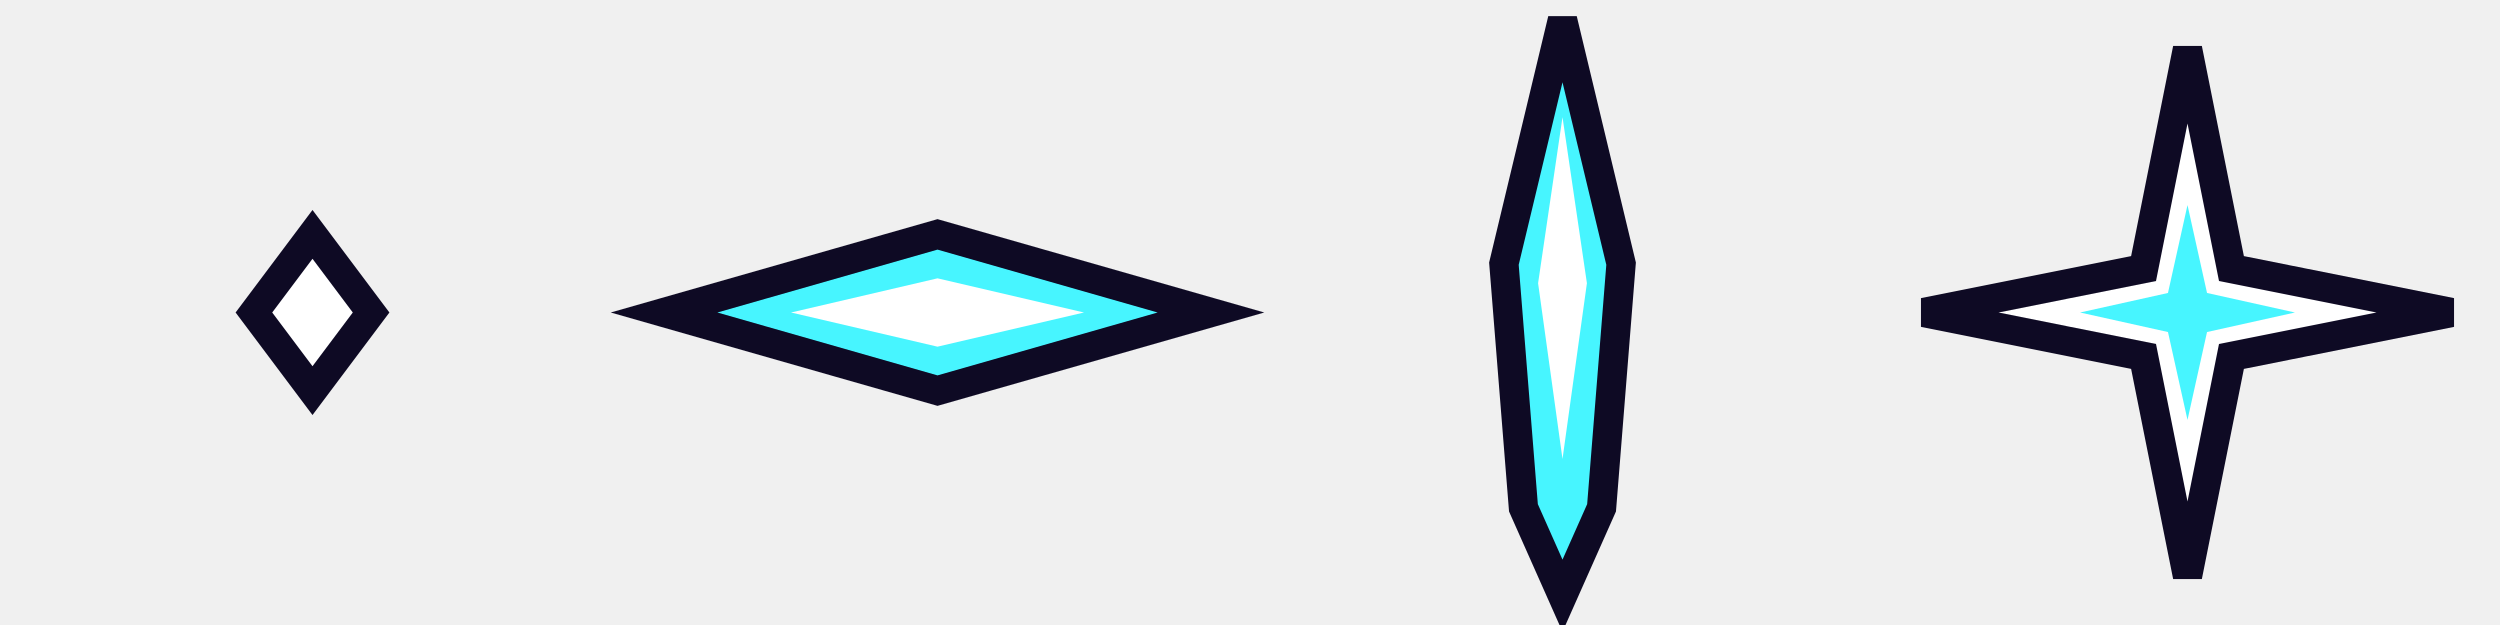
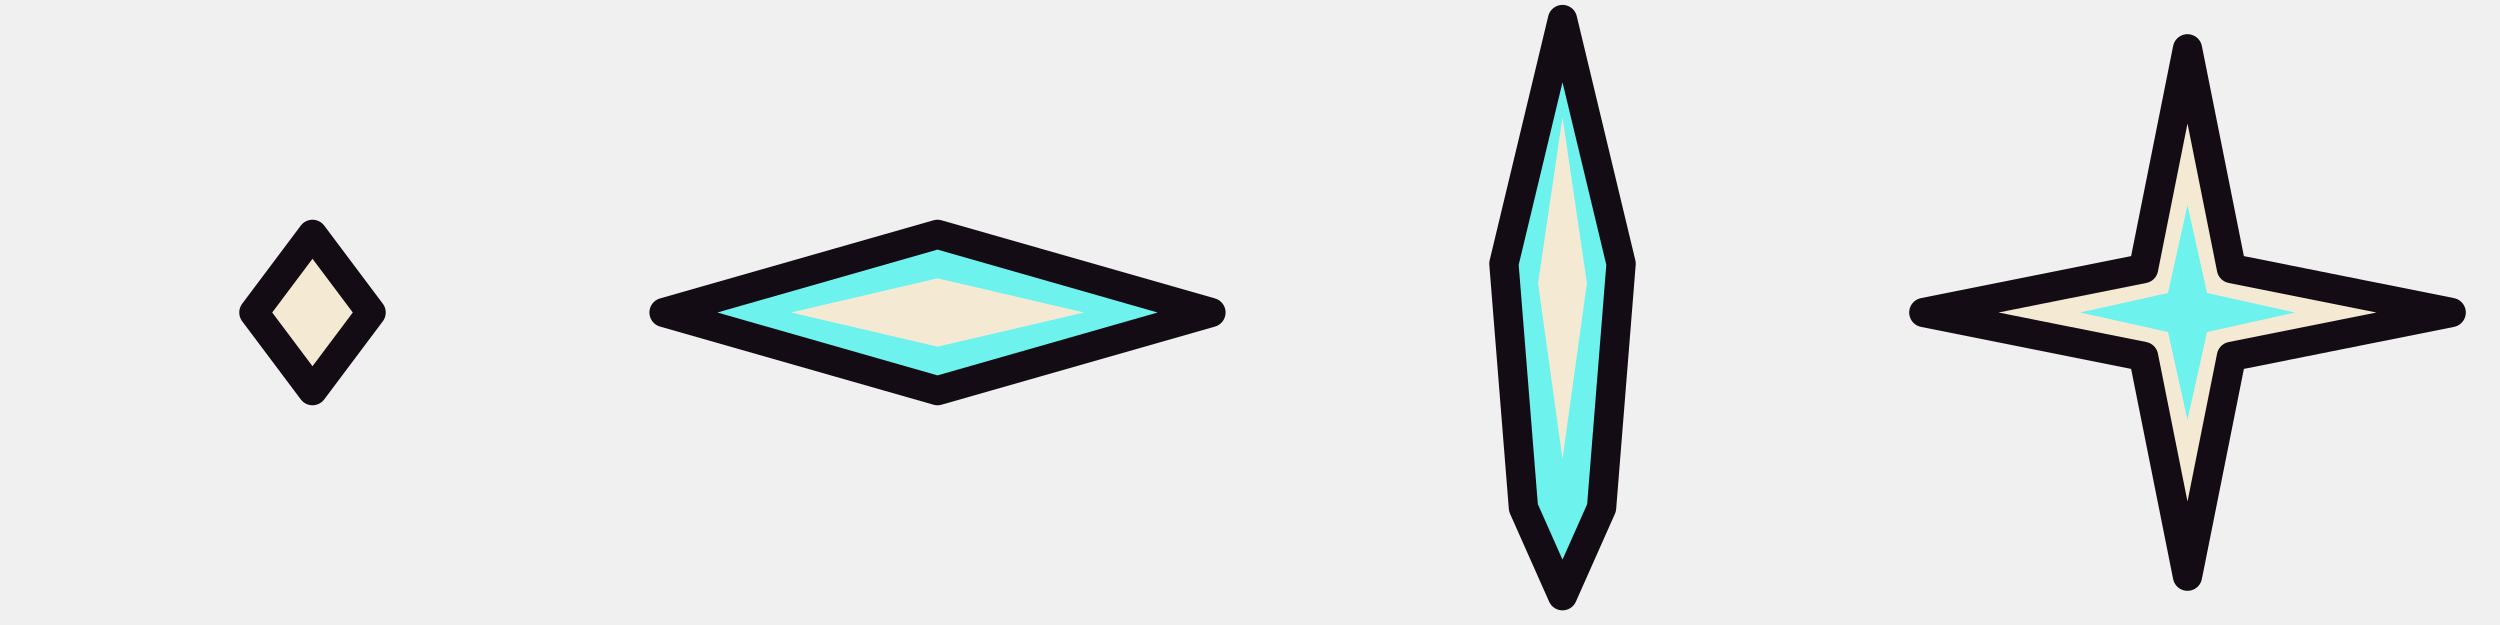
<svg xmlns="http://www.w3.org/2000/svg" width="512" height="128" viewBox="0 0 512 128">
  <g transform="translate(64,64)">
-     <polygon points="0,-16 12,0 0,16 -12,0" fill="#FFFFFF" stroke="#0E0A24" stroke-width="6" stroke-linejoin="miter" />
+     <polygon points="0,-16 12,0 0,16 -12,0" fill="#F4EAD4" stroke="#140C14" stroke-width="6" stroke-linejoin="round" />
  </g>
  <g transform="translate(192,64)">
-     <polygon points="-56,0 -14,-12 0,-16 14,-12 56,0 14,12 0,16 -14,12" fill="#47F5FF" stroke="#0E0A24" stroke-width="6" stroke-linejoin="miter" />
-     <polygon points="-30,0 0,-7 30,0 0,7" fill="#FFFFFF" />
+     <polygon points="-56,0 -14,-12 0,-16 14,-12 56,0 14,12 0,16 -14,12" fill="#6EF2EE" stroke="#140C14" stroke-width="6" stroke-linejoin="round" />
+     <polygon points="-30,0 0,-7 30,0 0,7" fill="#F4EAD4" />
  </g>
  <g transform="translate(320,64)">
-     <polygon points="0,-60 12,-10 8,40 0,58 -8,40 -12,-10" fill="#47F5FF" stroke="#0E0A24" stroke-width="6" stroke-linejoin="miter" />
-     <polygon points="0,-40 5,-6 0,30 -5,-6" fill="#FFFFFF" />
+     <polygon points="0,-60 12,-10 8,40 0,58 -8,40 -12,-10" fill="#6EF2EE" stroke="#140C14" stroke-width="6" stroke-linejoin="round" />
+     <polygon points="0,-40 5,-6 0,30 -5,-6" fill="#F4EAD4" />
  </g>
  <g transform="translate(448,64)">
-     <polygon points="0,-54 9,-9 54,0 9,9 0,54 -9,9 -54,0 -9,-9" fill="#FFFFFF" stroke="#0E0A24" stroke-width="6" stroke-linejoin="miter" />
-     <polygon points="0,-22 4,-4 22,0 4,4 0,22 -4,4 -22,0 -4,-4" fill="#47F5FF" />
+     <polygon points="0,-54 9,-9 54,0 9,9 0,54 -9,9 -54,0 -9,-9" fill="#F4EAD4" stroke="#140C14" stroke-width="6" stroke-linejoin="round" />
+     <polygon points="0,-22 4,-4 22,0 4,4 0,22 -4,4 -22,0 -4,-4" fill="#6EF2EE" />
  </g>
</svg>
